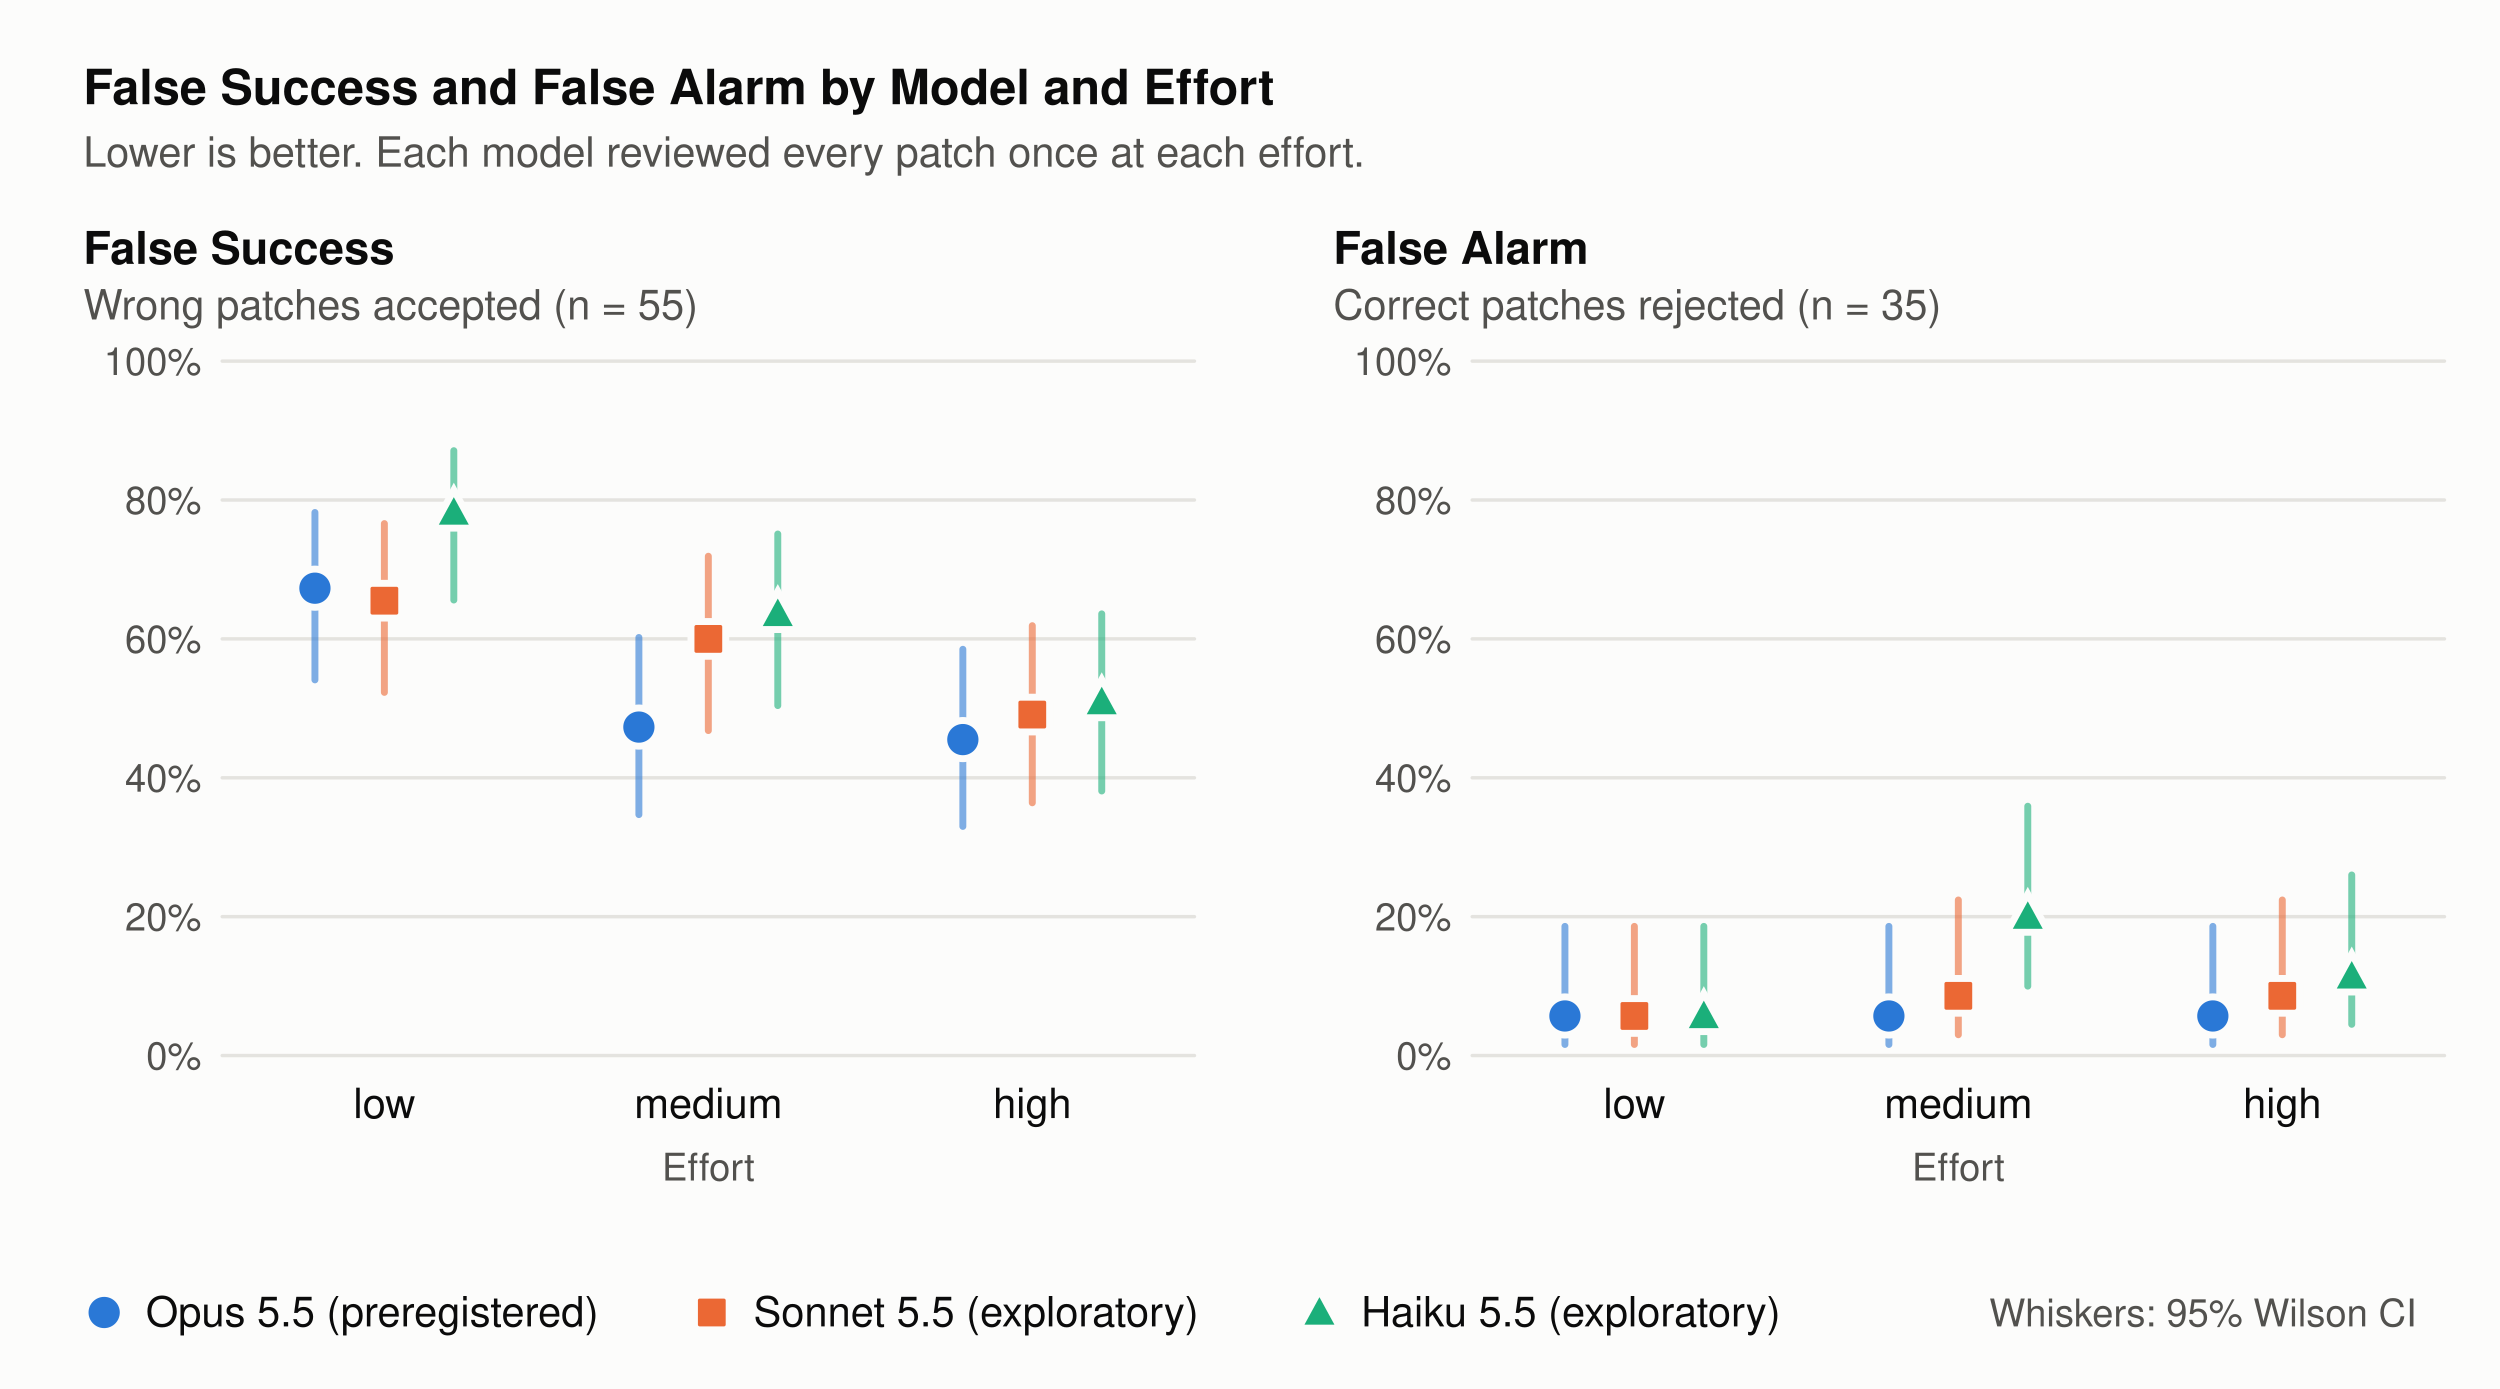
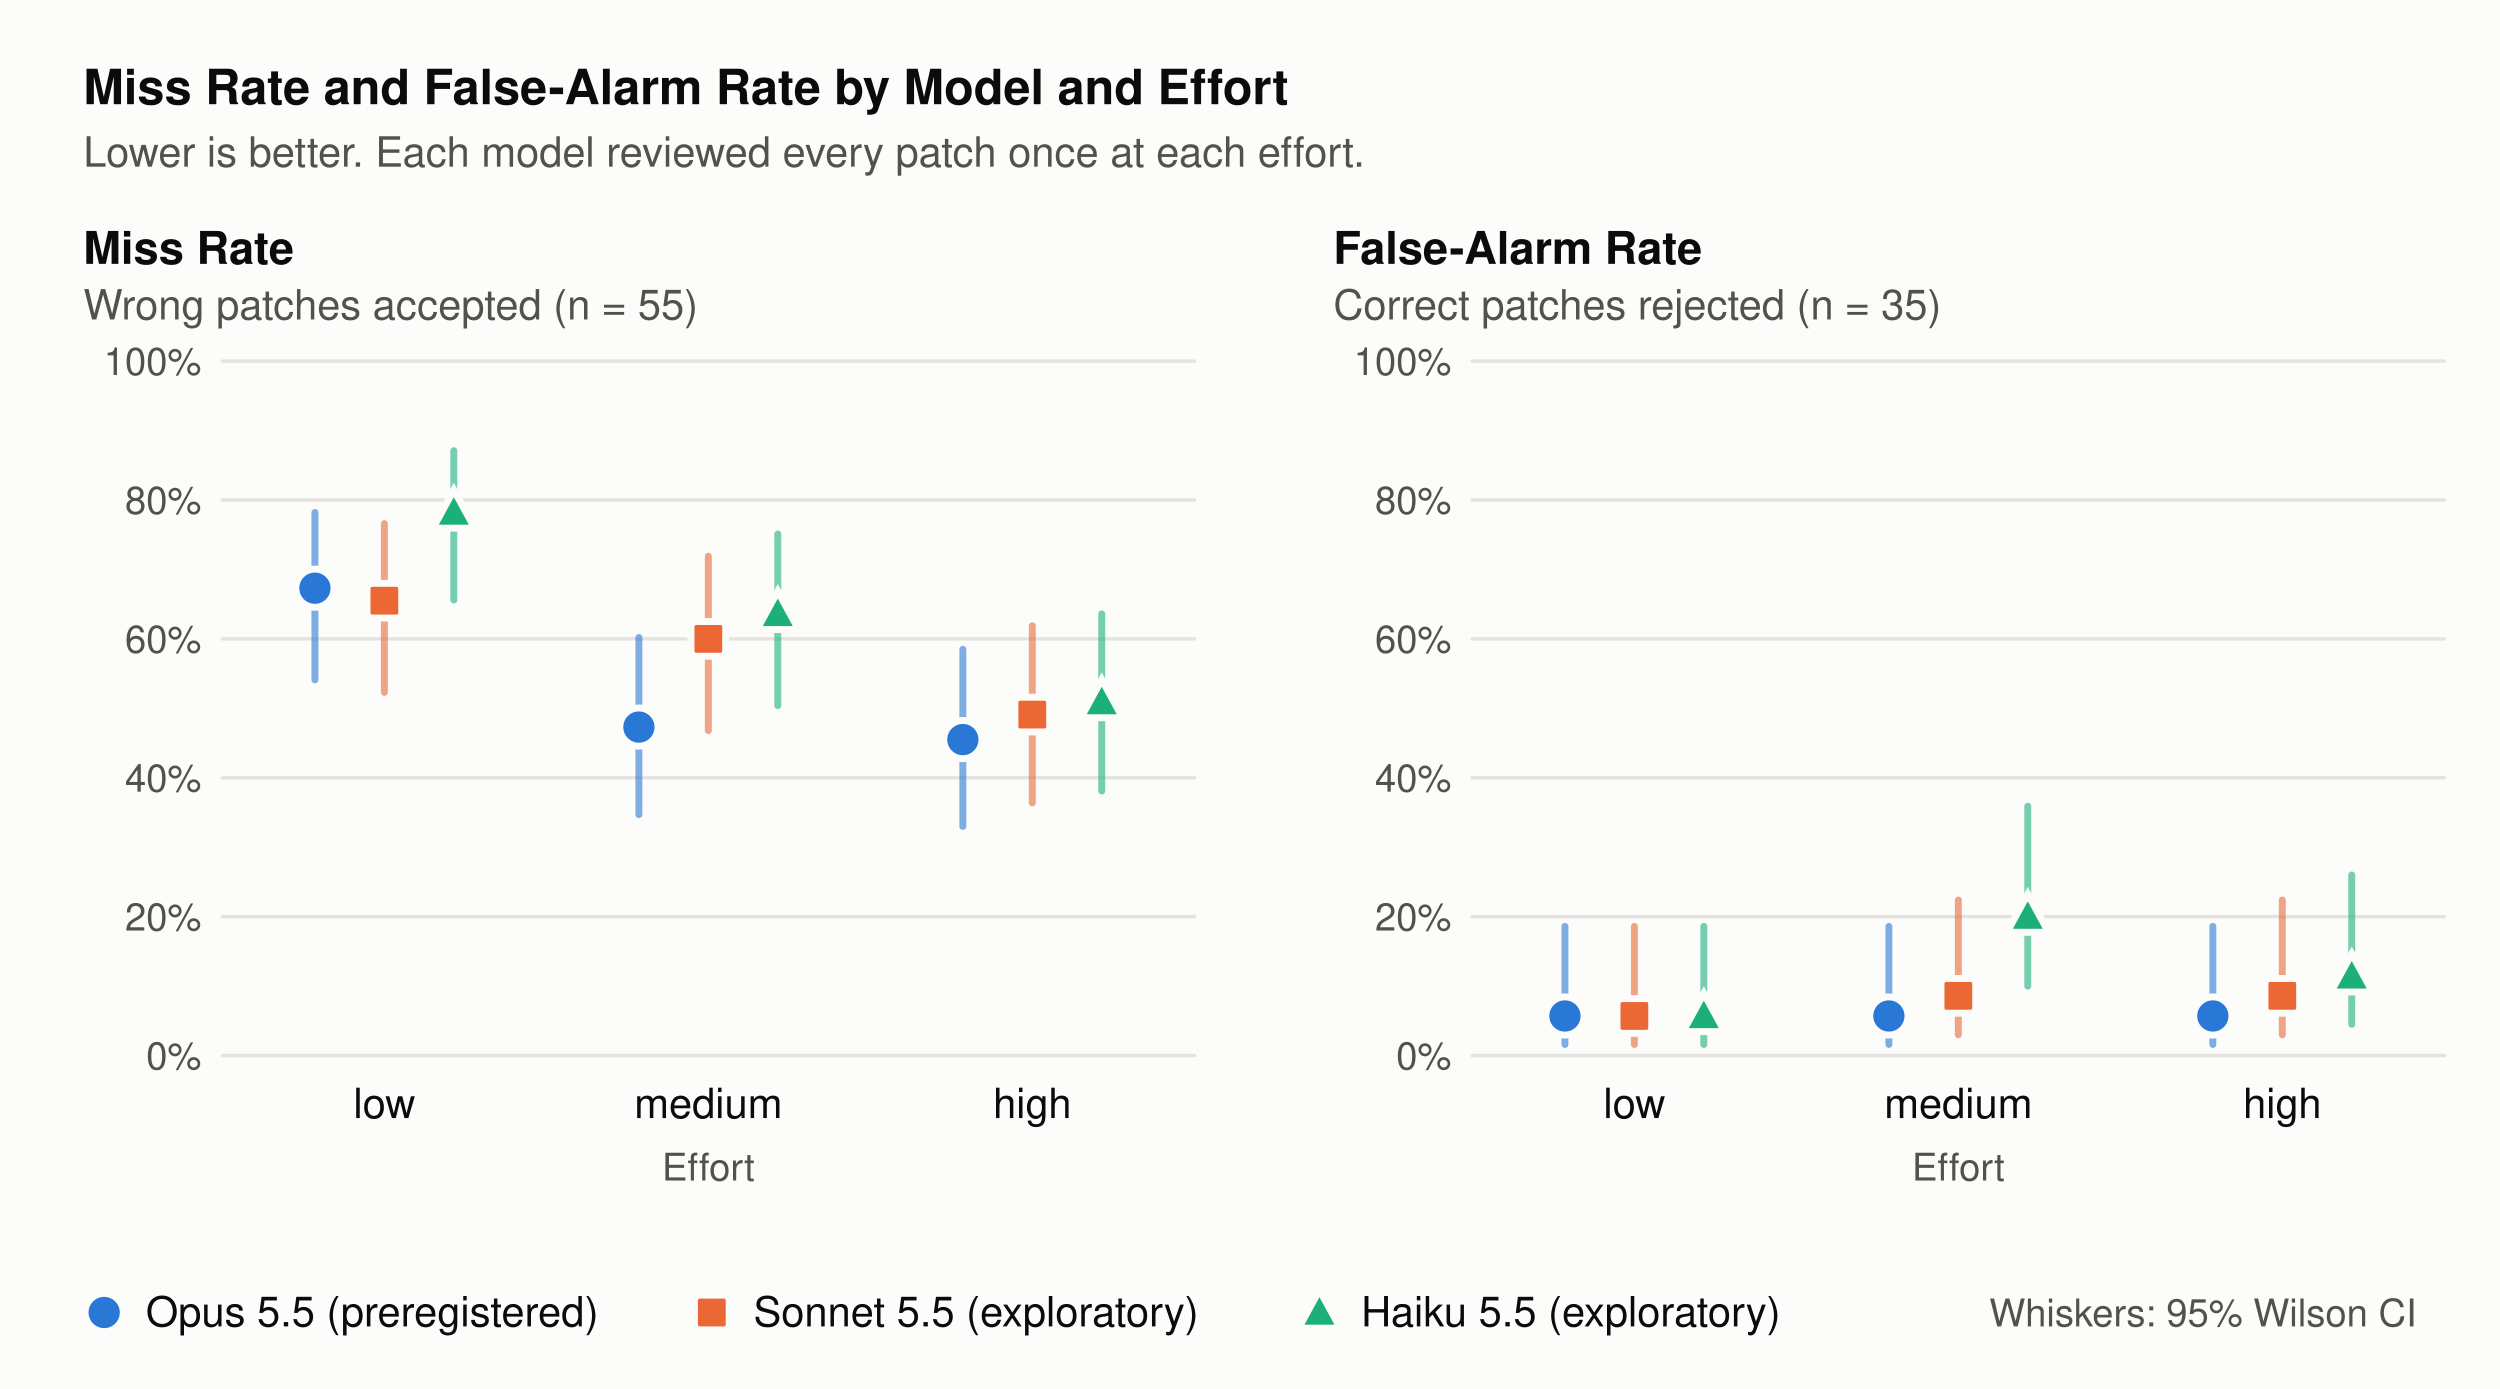
<svg xmlns="http://www.w3.org/2000/svg" width="720" height="400" viewBox="0 0 720 400" role="img" aria-labelledby="t d" font-family="system-ui, -apple-system, 'Segoe UI', Helvetica, Arial, sans-serif">
  <rect width="720" height="400" fill="#fcfcfb" />
-   <text x="24.0" y="30.0" font-size="14" fill="#0b0b0b" text-anchor="start" font-weight="600">False Success and False Alarm by Model and Effort</text>
+   <text x="24.0" y="30.0" font-size="14" fill="#0b0b0b" text-anchor="start" font-weight="600">Miss Rate and False-Alarm Rate by Model and Effort</text>
  <text x="24.0" y="48.0" font-size="12" fill="#52514e" text-anchor="start">Lower is better. Each model reviewed every patch once at each effort.</text>
-   <text x="24.0" y="76.0" font-size="13" fill="#0b0b0b" text-anchor="start" font-weight="600">False Success</text>
+   <text x="24.0" y="76.0" font-size="13" fill="#0b0b0b" text-anchor="start" font-weight="600">Miss Rate</text>
  <text x="24.0" y="92.0" font-size="12" fill="#52514e" text-anchor="start">Wrong patches accepted (n = 55)</text>
  <line x1="64.0" y1="304.0" x2="344.0" y2="304.0" stroke="#e4e3df" stroke-width="1" stroke-linecap="round" />
  <text x="58.0" y="308.0" font-size="11" fill="#52514e" text-anchor="end">0%</text>
  <line x1="64.0" y1="264.0" x2="344.0" y2="264.0" stroke="#e4e3df" stroke-width="1" stroke-linecap="round" />
  <text x="58.0" y="268.0" font-size="11" fill="#52514e" text-anchor="end">20%</text>
  <line x1="64.0" y1="224.0" x2="344.0" y2="224.0" stroke="#e4e3df" stroke-width="1" stroke-linecap="round" />
  <text x="58.0" y="228.0" font-size="11" fill="#52514e" text-anchor="end">40%</text>
  <line x1="64.0" y1="184.0" x2="344.0" y2="184.0" stroke="#e4e3df" stroke-width="1" stroke-linecap="round" />
  <text x="58.0" y="188.0" font-size="11" fill="#52514e" text-anchor="end">60%</text>
  <line x1="64.0" y1="144.0" x2="344.0" y2="144.0" stroke="#e4e3df" stroke-width="1" stroke-linecap="round" />
  <text x="58.0" y="148.0" font-size="11" fill="#52514e" text-anchor="end">80%</text>
  <line x1="64.0" y1="104.0" x2="344.0" y2="104.0" stroke="#e4e3df" stroke-width="1" stroke-linecap="round" />
  <text x="58.0" y="108.0" font-size="11" fill="#52514e" text-anchor="end">100%</text>
  <text x="110.7" y="322.0" font-size="12" fill="#0b0b0b" text-anchor="middle">low</text>
  <line x1="90.7" y1="195.8" x2="90.7" y2="147.6" stroke="#2a78d6" stroke-width="2" stroke-linecap="round" stroke-opacity="0.6" />
  <circle cx="90.7" cy="169.4" r="5.5" fill="#2a78d6" stroke="#fcfcfb" stroke-width="2" />
  <line x1="110.7" y1="199.4" x2="110.7" y2="150.8" stroke="#eb6834" stroke-width="2" stroke-linecap="round" stroke-opacity="0.6" />
  <rect x="105.7" y="168.0" width="10" height="10" rx="1.5" fill="#eb6834" stroke="#fcfcfb" stroke-width="2" />
  <line x1="130.7" y1="172.8" x2="130.7" y2="129.8" stroke="#1baf7a" stroke-width="2" stroke-linecap="round" stroke-opacity="0.6" />
  <path d="M130.7,141.1 L136.7,152.1 L124.7,152.1 Z" fill="#1baf7a" stroke="#fcfcfb" stroke-width="2" />
  <text x="204.0" y="322.0" font-size="12" fill="#0b0b0b" text-anchor="middle">medium</text>
  <line x1="184.0" y1="234.6" x2="184.0" y2="183.6" stroke="#2a78d6" stroke-width="2" stroke-linecap="round" stroke-opacity="0.6" />
  <circle cx="184.0" cy="209.4" r="5.5" fill="#2a78d6" stroke="#fcfcfb" stroke-width="2" />
  <line x1="204.0" y1="210.4" x2="204.0" y2="160.2" stroke="#eb6834" stroke-width="2" stroke-linecap="round" stroke-opacity="0.6" />
  <rect x="199.0" y="179.0" width="10" height="10" rx="1.5" fill="#eb6834" stroke="#fcfcfb" stroke-width="2" />
  <line x1="224.0" y1="203.2" x2="224.0" y2="153.8" stroke="#1baf7a" stroke-width="2" stroke-linecap="round" stroke-opacity="0.6" />
  <path d="M224.0,170.3 L230.0,181.3 L218.0,181.3 Z" fill="#1baf7a" stroke="#fcfcfb" stroke-width="2" />
  <text x="297.3" y="322.0" font-size="12" fill="#0b0b0b" text-anchor="middle">high</text>
  <line x1="277.3" y1="238.0" x2="277.3" y2="187.0" stroke="#2a78d6" stroke-width="2" stroke-linecap="round" stroke-opacity="0.6" />
  <circle cx="277.3" cy="213.0" r="5.5" fill="#2a78d6" stroke="#fcfcfb" stroke-width="2" />
  <line x1="297.3" y1="231.2" x2="297.3" y2="180.2" stroke="#eb6834" stroke-width="2" stroke-linecap="round" stroke-opacity="0.6" />
  <rect x="292.3" y="200.8" width="10" height="10" rx="1.5" fill="#eb6834" stroke="#fcfcfb" stroke-width="2" />
  <line x1="317.3" y1="227.8" x2="317.3" y2="176.8" stroke="#1baf7a" stroke-width="2" stroke-linecap="round" stroke-opacity="0.6" />
  <path d="M317.3,195.7 L323.3,206.7 L311.3,206.7 Z" fill="#1baf7a" stroke="#fcfcfb" stroke-width="2" />
  <text x="204.0" y="340.0" font-size="11" fill="#52514e" text-anchor="middle">Effort</text>
-   <text x="384.0" y="76.0" font-size="13" fill="#0b0b0b" text-anchor="start" font-weight="600">False Alarm</text>
+   <text x="384.0" y="76.0" font-size="13" fill="#0b0b0b" text-anchor="start" font-weight="600">False-Alarm Rate</text>
  <text x="384.0" y="92.0" font-size="12" fill="#52514e" text-anchor="start">Correct patches rejected (n = 35)</text>
  <line x1="424.0" y1="304.0" x2="704.0" y2="304.0" stroke="#e4e3df" stroke-width="1" stroke-linecap="round" />
  <text x="418.0" y="308.0" font-size="11" fill="#52514e" text-anchor="end">0%</text>
  <line x1="424.0" y1="264.0" x2="704.0" y2="264.0" stroke="#e4e3df" stroke-width="1" stroke-linecap="round" />
  <text x="418.0" y="268.0" font-size="11" fill="#52514e" text-anchor="end">20%</text>
  <line x1="424.0" y1="224.0" x2="704.0" y2="224.0" stroke="#e4e3df" stroke-width="1" stroke-linecap="round" />
  <text x="418.0" y="228.0" font-size="11" fill="#52514e" text-anchor="end">40%</text>
  <line x1="424.0" y1="184.0" x2="704.0" y2="184.0" stroke="#e4e3df" stroke-width="1" stroke-linecap="round" />
  <text x="418.0" y="188.0" font-size="11" fill="#52514e" text-anchor="end">60%</text>
  <line x1="424.0" y1="144.0" x2="704.0" y2="144.0" stroke="#e4e3df" stroke-width="1" stroke-linecap="round" />
  <text x="418.0" y="148.0" font-size="11" fill="#52514e" text-anchor="end">80%</text>
  <line x1="424.0" y1="104.0" x2="704.0" y2="104.0" stroke="#e4e3df" stroke-width="1" stroke-linecap="round" />
  <text x="418.0" y="108.0" font-size="11" fill="#52514e" text-anchor="end">100%</text>
  <text x="470.7" y="322.0" font-size="12" fill="#0b0b0b" text-anchor="middle">low</text>
  <line x1="450.7" y1="300.8" x2="450.7" y2="266.8" stroke="#2a78d6" stroke-width="2" stroke-linecap="round" stroke-opacity="0.6" />
  <circle cx="450.7" cy="292.6" r="5.5" fill="#2a78d6" stroke="#fcfcfb" stroke-width="2" />
  <line x1="470.7" y1="300.8" x2="470.7" y2="266.8" stroke="#eb6834" stroke-width="2" stroke-linecap="round" stroke-opacity="0.6" />
  <rect x="465.7" y="287.6" width="10" height="10" rx="1.5" fill="#eb6834" stroke="#fcfcfb" stroke-width="2" />
  <line x1="490.7" y1="300.8" x2="490.7" y2="266.8" stroke="#1baf7a" stroke-width="2" stroke-linecap="round" stroke-opacity="0.6" />
  <path d="M490.7,286.1 L496.7,297.1 L484.7,297.1 Z" fill="#1baf7a" stroke="#fcfcfb" stroke-width="2" />
  <text x="564.0" y="322.0" font-size="12" fill="#0b0b0b" text-anchor="middle">medium</text>
  <line x1="544.0" y1="300.8" x2="544.0" y2="266.8" stroke="#2a78d6" stroke-width="2" stroke-linecap="round" stroke-opacity="0.6" />
  <circle cx="544.0" cy="292.6" r="5.5" fill="#2a78d6" stroke="#fcfcfb" stroke-width="2" />
  <line x1="564.0" y1="298.0" x2="564.0" y2="259.2" stroke="#eb6834" stroke-width="2" stroke-linecap="round" stroke-opacity="0.6" />
  <rect x="559.0" y="281.8" width="10" height="10" rx="1.5" fill="#eb6834" stroke="#fcfcfb" stroke-width="2" />
  <line x1="584.0" y1="284.0" x2="584.0" y2="232.2" stroke="#1baf7a" stroke-width="2" stroke-linecap="round" stroke-opacity="0.6" />
  <path d="M584.0,257.5 L590.0,268.5 L578.0,268.5 Z" fill="#1baf7a" stroke="#fcfcfb" stroke-width="2" />
  <text x="657.3" y="322.0" font-size="12" fill="#0b0b0b" text-anchor="middle">high</text>
  <line x1="637.3" y1="300.8" x2="637.3" y2="266.8" stroke="#2a78d6" stroke-width="2" stroke-linecap="round" stroke-opacity="0.6" />
  <circle cx="637.3" cy="292.6" r="5.5" fill="#2a78d6" stroke="#fcfcfb" stroke-width="2" />
  <line x1="657.3" y1="298.0" x2="657.3" y2="259.2" stroke="#eb6834" stroke-width="2" stroke-linecap="round" stroke-opacity="0.6" />
  <rect x="652.3" y="281.8" width="10" height="10" rx="1.5" fill="#eb6834" stroke="#fcfcfb" stroke-width="2" />
  <line x1="677.3" y1="295.0" x2="677.3" y2="252.0" stroke="#1baf7a" stroke-width="2" stroke-linecap="round" stroke-opacity="0.6" />
  <path d="M677.3,274.7 L683.3,285.7 L671.3,285.7 Z" fill="#1baf7a" stroke="#fcfcfb" stroke-width="2" />
  <text x="564.0" y="340.0" font-size="11" fill="#52514e" text-anchor="middle">Effort</text>
  <circle cx="30.0" cy="378.0" r="5.5" fill="#2a78d6" stroke="#fcfcfb" stroke-width="2" />
  <text x="42.0" y="382.0" font-size="12" fill="#0b0b0b" text-anchor="start">Opus 5.5 (preregistered)</text>
  <rect x="200.0" y="373.0" width="10" height="10" rx="1.5" fill="#eb6834" stroke="#fcfcfb" stroke-width="2" />
  <text x="217.0" y="382.0" font-size="12" fill="#0b0b0b" text-anchor="start">Sonnet 5.5 (exploratory)</text>
  <path d="M380.0,371.5 L386.0,382.5 L374.0,382.5 Z" fill="#1baf7a" stroke="#fcfcfb" stroke-width="2" />
  <text x="392.0" y="382.0" font-size="12" fill="#0b0b0b" text-anchor="start">Haiku 5.5 (exploratory)</text>
  <text x="696.0" y="382.0" font-size="11" fill="#52514e" text-anchor="end">Whiskers: 95% Wilson CI</text>
</svg>
